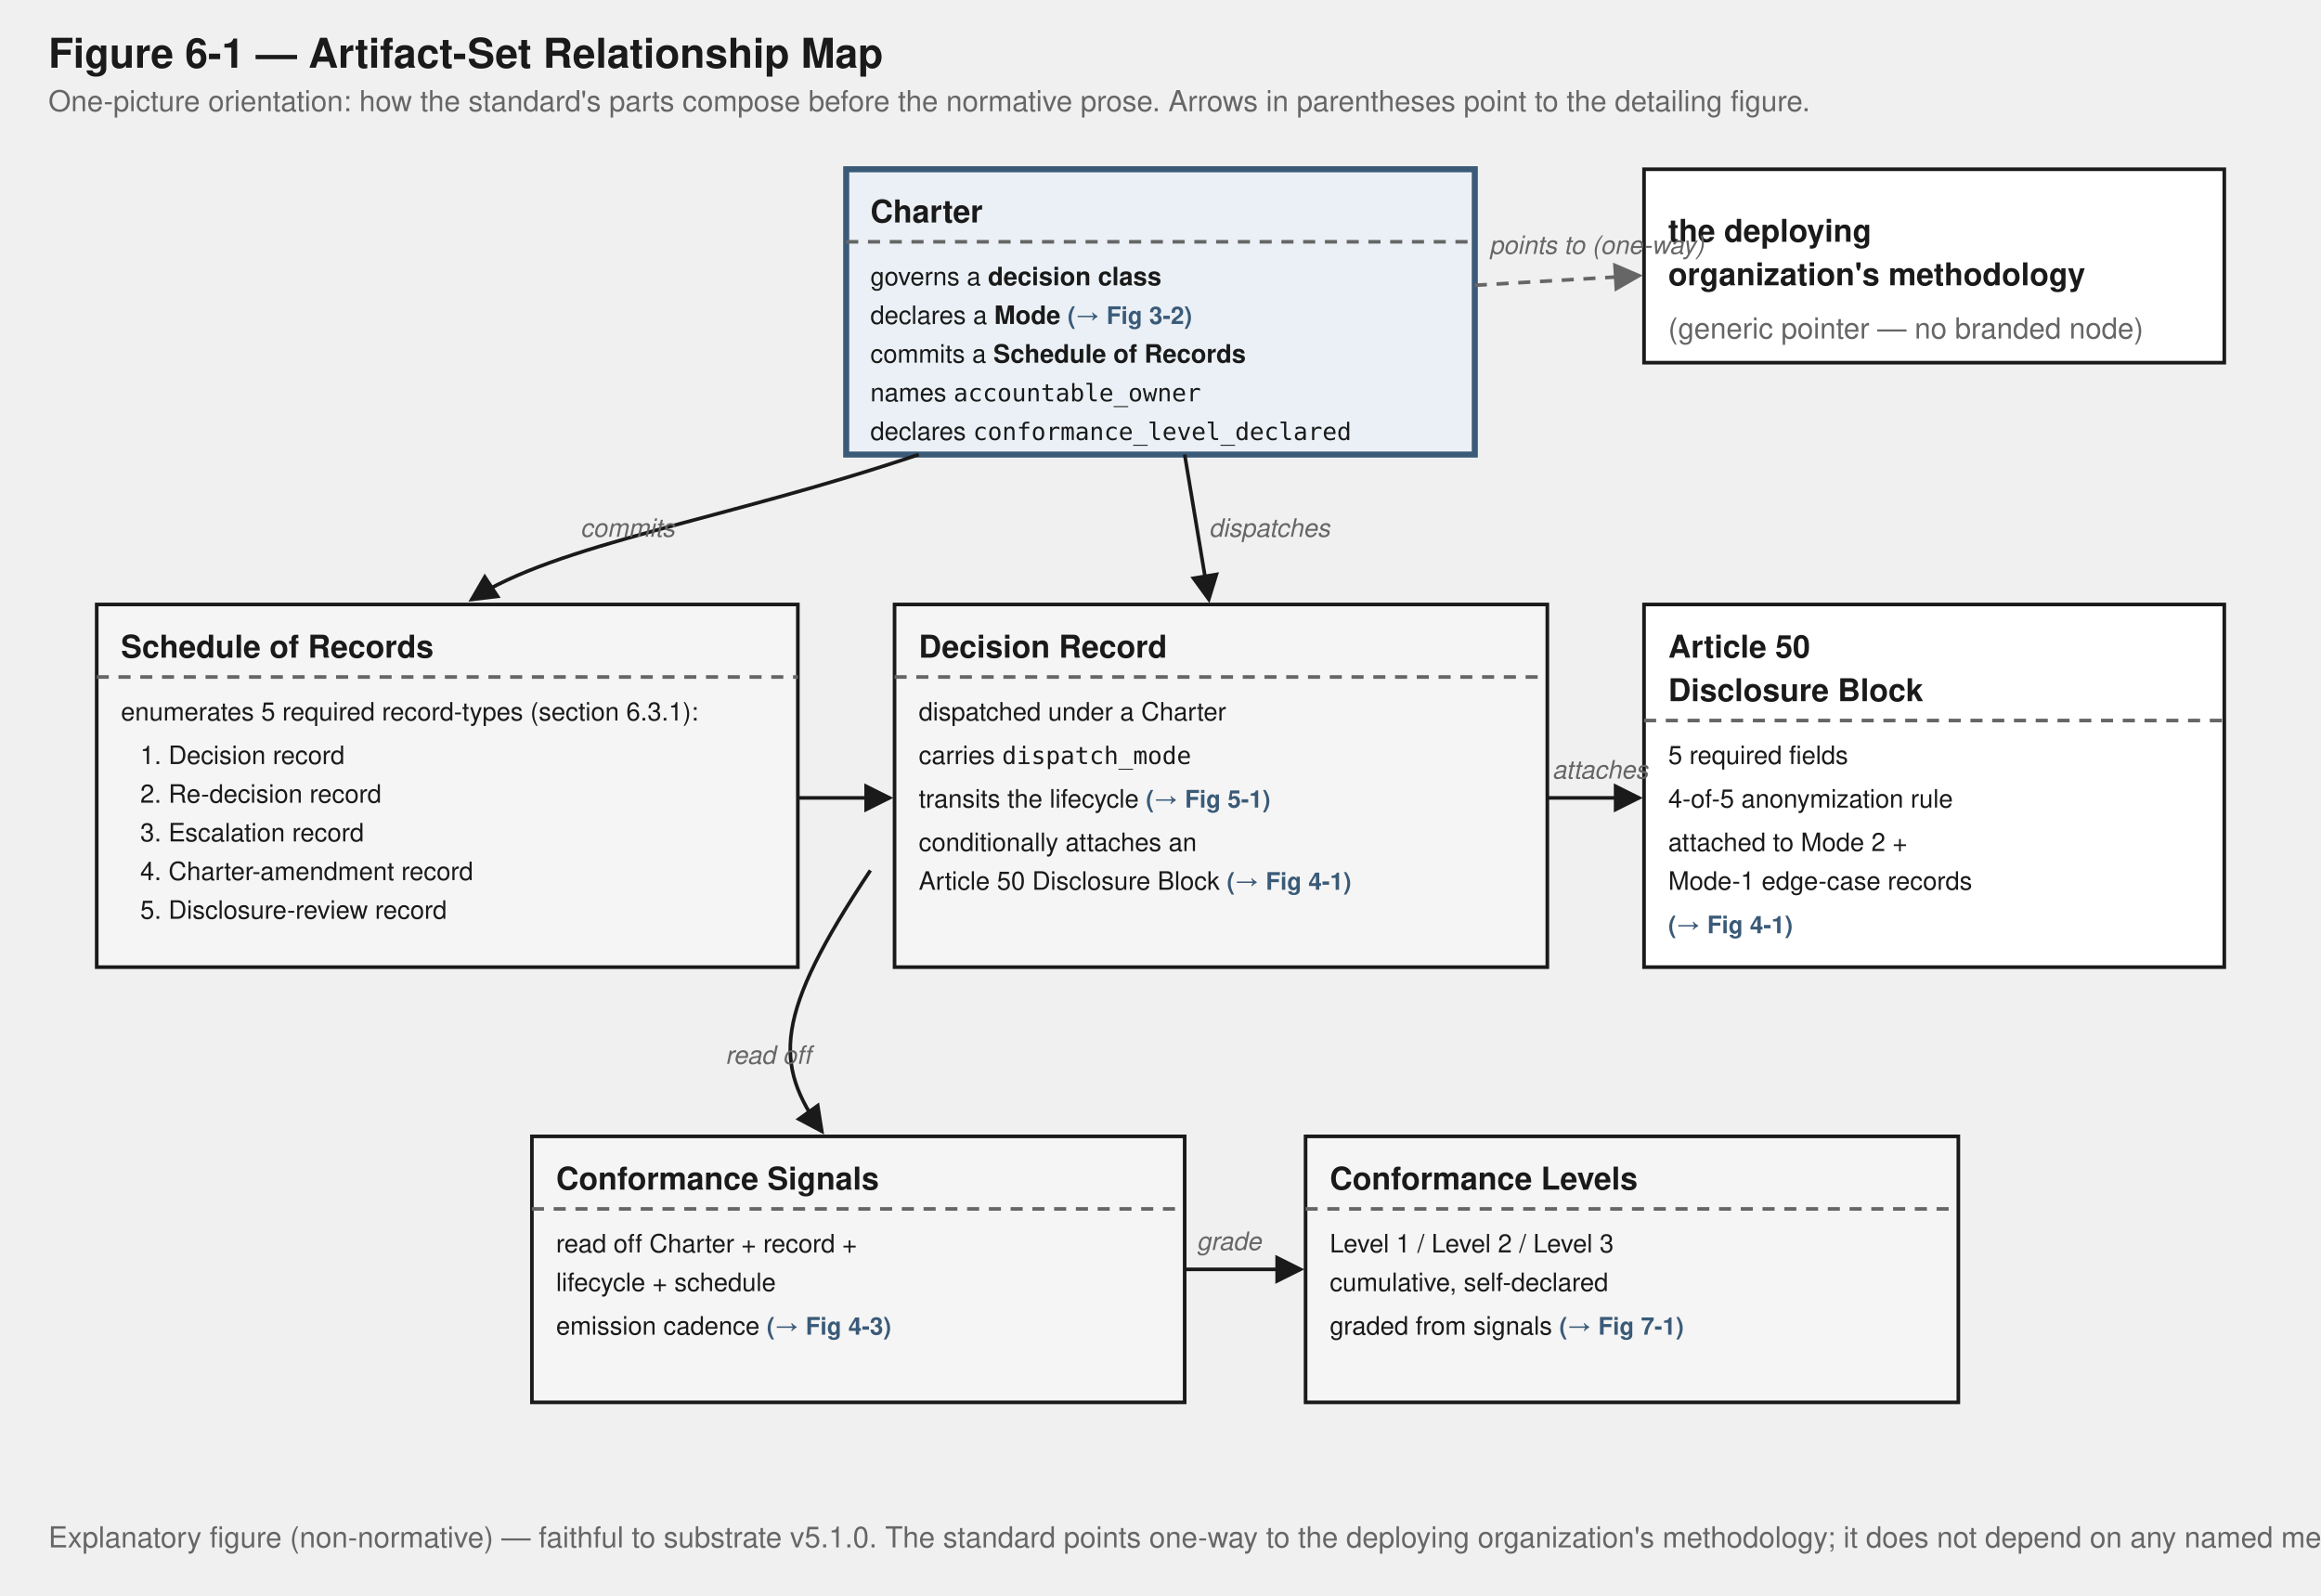
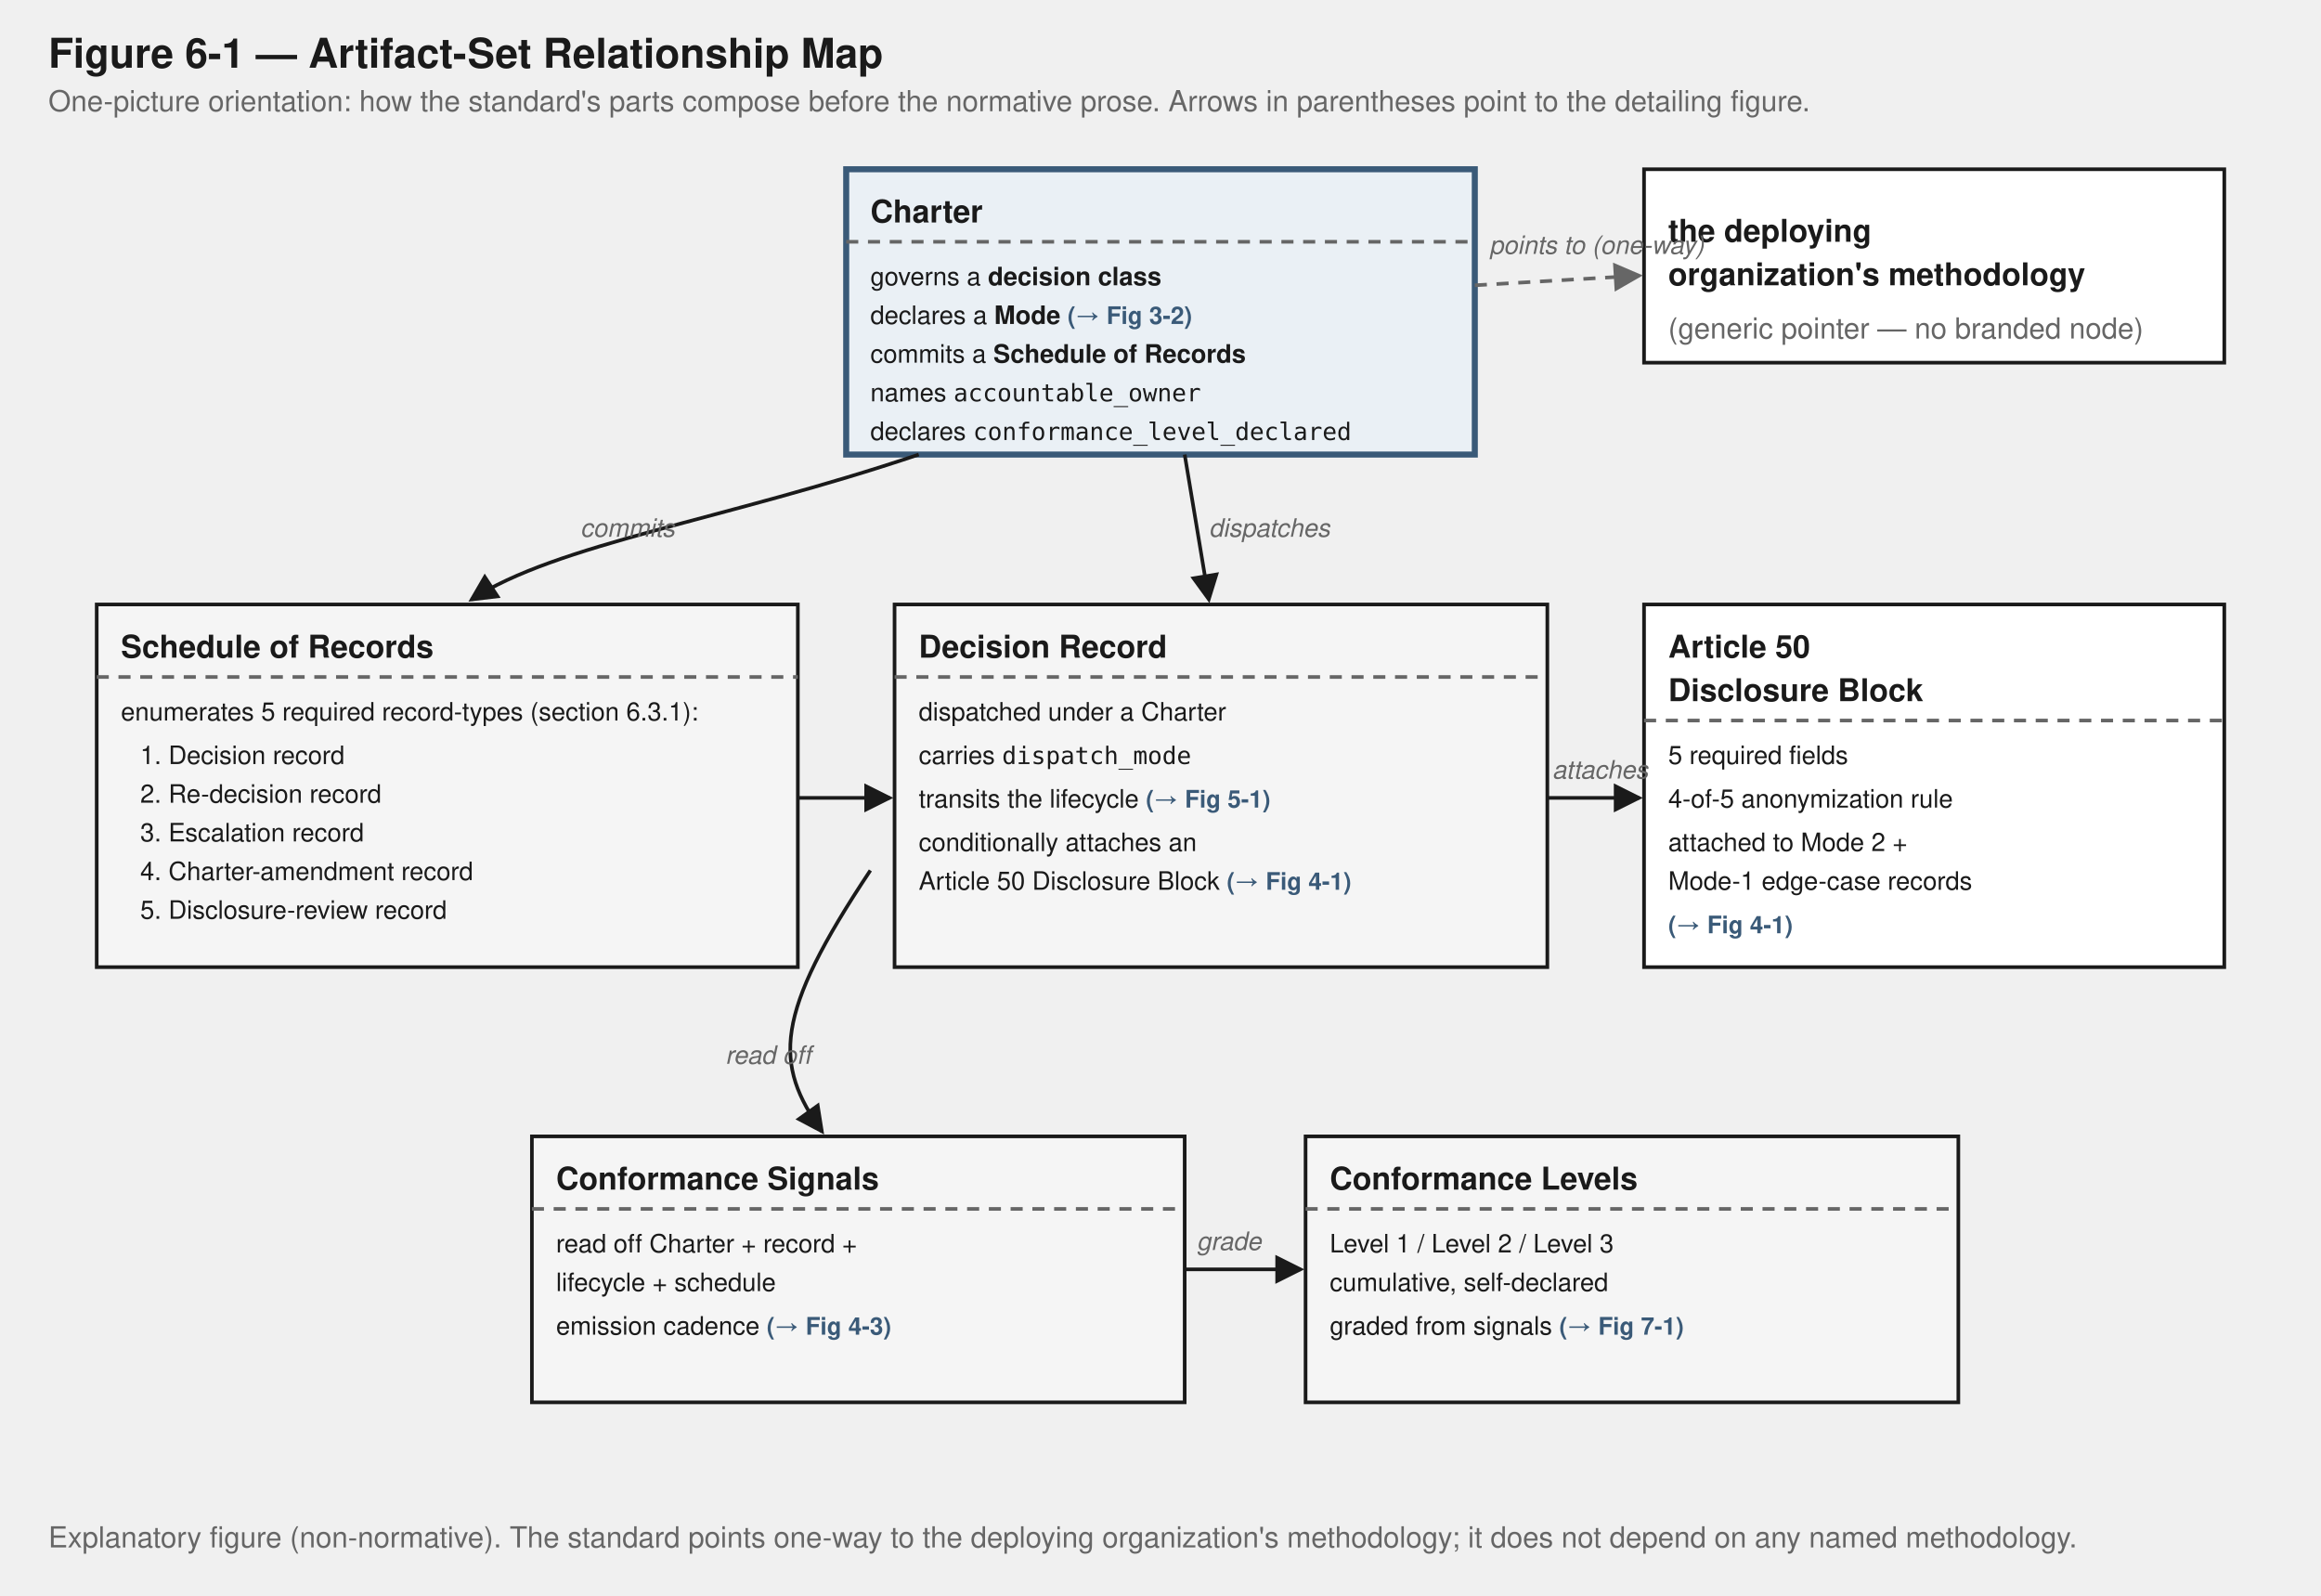
<svg xmlns="http://www.w3.org/2000/svg" viewBox="0 0 960 660" font-family="Helvetica, Arial, sans-serif" role="img" aria-labelledby="d6title d6desc">
  <style>
    .ttl   { font-size: 17px; font-weight: bold; fill: #1A1A1A; }
    .sub   { font-size: 12px; fill: #666666; }
    .ent   { font-size: 13px; font-weight: bold; fill: #1A1A1A; }
    .attr  { font-size: 10.5px; fill: #1A1A1A; }
    .mono  { font-family: "JetBrains Mono", Consolas, monospace; font-size: 10px; fill: #1A1A1A; }
    .rel   { font-size: 10.5px; font-style: italic; fill: #666666; }
    .ref   { font-size: 10px; fill: #3A5A78; font-weight: bold; }
    .box   { fill: #F5F5F5; stroke: #1A1A1A; stroke-width: 1.5; }
    .boxw  { fill: #FFFFFF; stroke: #1A1A1A; stroke-width: 1.5; }
    .accent{ fill: #EAF0F5; stroke: #3A5A78; stroke-width: 2.5; }
    .line  { stroke: #1A1A1A; stroke-width: 1.5; fill: none; }
    .dash  { stroke: #666666; stroke-width: 1.5; stroke-dasharray: 5 4; fill: none; }
  </style>
  <defs>
    <marker id="ah6" markerWidth="9" markerHeight="9" refX="7" refY="4" orient="auto">
      <path d="M0,0 L8,4 L0,8 z" fill="#1A1A1A" />
    </marker>
    <marker id="ah6g" markerWidth="9" markerHeight="9" refX="7" refY="4" orient="auto">
      <path d="M0,0 L8,4 L0,8 z" fill="#666666" />
    </marker>
  </defs>
  <text x="20" y="28" class="ttl">Figure 6-1 — Artifact-Set Relationship Map</text>
  <text x="20" y="46" class="sub">One-picture orientation: how the standard's parts compose before the normative prose. Arrows in parentheses point to the detailing figure.</text>
  <g>
    <rect x="350" y="70" width="260" height="118" class="accent" />
    <text x="360" y="92" class="ent">Charter</text>
    <line x1="350" y1="100" x2="610" y2="100" class="dash" />
    <text x="360" y="118" class="attr">governs a <tspan font-weight="bold">decision class</tspan>
    </text>
    <text x="360" y="134" class="attr">declares a <tspan font-weight="bold">Mode</tspan>
      <tspan class="ref">(→ Fig 3-2)</tspan>
    </text>
    <text x="360" y="150" class="attr">commits a <tspan font-weight="bold">Schedule of Records</tspan>
    </text>
    <text x="360" y="166" class="attr">names <tspan class="mono">accountable_owner</tspan>
    </text>
    <text x="360" y="182" class="attr">declares <tspan class="mono">conformance_level_declared</tspan>
    </text>
  </g>
  <g>
    <rect x="40" y="250" width="290" height="150" class="box" />
    <text x="50" y="272" class="ent">Schedule of Records</text>
    <line x1="40" y1="280" x2="330" y2="280" class="dash" />
    <text x="50" y="298" class="attr">enumerates 5 required record-types (section 6.3.1):</text>
    <text x="58" y="316" class="attr">1. Decision record</text>
    <text x="58" y="332" class="attr">2. Re-decision record</text>
    <text x="58" y="348" class="attr">3. Escalation record</text>
    <text x="58" y="364" class="attr">4. Charter-amendment record</text>
    <text x="58" y="380" class="attr">5. Disclosure-review record</text>
  </g>
  <g>
    <rect x="370" y="250" width="270" height="150" class="box" />
    <text x="380" y="272" class="ent">Decision Record</text>
    <line x1="370" y1="280" x2="640" y2="280" class="dash" />
    <text x="380" y="298" class="attr">dispatched under a Charter</text>
    <text x="380" y="316" class="attr">carries <tspan class="mono">dispatch_mode</tspan>
    </text>
    <text x="380" y="334" class="attr">transits the lifecycle <tspan class="ref">(→ Fig 5-1)</tspan>
    </text>
    <text x="380" y="352" class="attr">conditionally attaches an</text>
    <text x="380" y="368" class="attr">Article 50 Disclosure Block <tspan class="ref">(→ Fig 4-1)</tspan>
    </text>
  </g>
  <g>
    <rect x="680" y="250" width="240" height="150" class="boxw" />
    <text x="690" y="272" class="ent">Article 50</text>
    <text x="690" y="290" class="ent">Disclosure Block</text>
    <line x1="680" y1="298" x2="920" y2="298" class="dash" />
    <text x="690" y="316" class="attr">5 required fields</text>
    <text x="690" y="334" class="attr">4-of-5 anonymization rule</text>
    <text x="690" y="352" class="attr">attached to Mode 2 +</text>
    <text x="690" y="368" class="attr">Mode-1 edge-case records</text>
    <text x="690" y="386" class="ref">(→ Fig 4-1)</text>
  </g>
  <g>
    <rect x="220" y="470" width="270" height="110" class="box" />
    <text x="230" y="492" class="ent">Conformance Signals</text>
    <line x1="220" y1="500" x2="490" y2="500" class="dash" />
    <text x="230" y="518" class="attr">read off Charter + record +</text>
    <text x="230" y="534" class="attr">lifecycle + schedule</text>
    <text x="230" y="552" class="attr">emission cadence <tspan class="ref">(→ Fig 4-3)</tspan>
    </text>
  </g>
  <g>
    <rect x="540" y="470" width="270" height="110" class="box" />
    <text x="550" y="492" class="ent">Conformance Levels</text>
    <line x1="540" y1="500" x2="810" y2="500" class="dash" />
    <text x="550" y="518" class="attr">Level 1 / Level 2 / Level 3</text>
    <text x="550" y="534" class="attr">cumulative, self-declared</text>
    <text x="550" y="552" class="attr">graded from signals <tspan class="ref">(→ Fig 7-1)</tspan>
    </text>
  </g>
  <g>
    <rect x="680" y="70" width="240" height="80" class="boxw" />
    <text x="690" y="100" class="ent">the deploying</text>
    <text x="690" y="118" class="ent">organization's methodology</text>
    <text x="690" y="140" class="sub">(generic pointer — no branded node)</text>
  </g>
  <path d="M380,188 C300,215 230,225 195,248" class="line" marker-end="url(#ah6)" />
  <text x="240" y="222" class="rel">commits</text>
  <path d="M490,188 L500,248" class="line" marker-end="url(#ah6)" />
  <text x="500" y="222" class="rel">dispatches</text>
  <path d="M330,330 L368,330" class="line" marker-end="url(#ah6)" />
  <path d="M640,330 L678,330" class="line" marker-end="url(#ah6)" />
  <text x="642" y="322" class="rel">attaches</text>
  <path d="M360,360 C320,420 320,440 340,468" class="line" marker-end="url(#ah6)" />
  <text x="300" y="440" class="rel">read off</text>
  <path d="M490,525 L538,525" class="line" marker-end="url(#ah6)" />
  <text x="495" y="517" class="rel">grade</text>
  <path d="M610,118 L678,114" class="dash" marker-end="url(#ah6g)" />
  <text x="616" y="105" class="rel">points to (one-way)</text>
-   <text x="20" y="640" class="sub">Explanatory figure (non-normative) — faithful to substrate v5.1.0. The standard points one-way to the deploying organization's methodology; it does not depend on any named methodology.</text>
+   <text x="20" y="640" class="sub">Explanatory figure (non-normative). The standard points one-way to the deploying organization's methodology; it does not depend on any named methodology.</text>
</svg>
